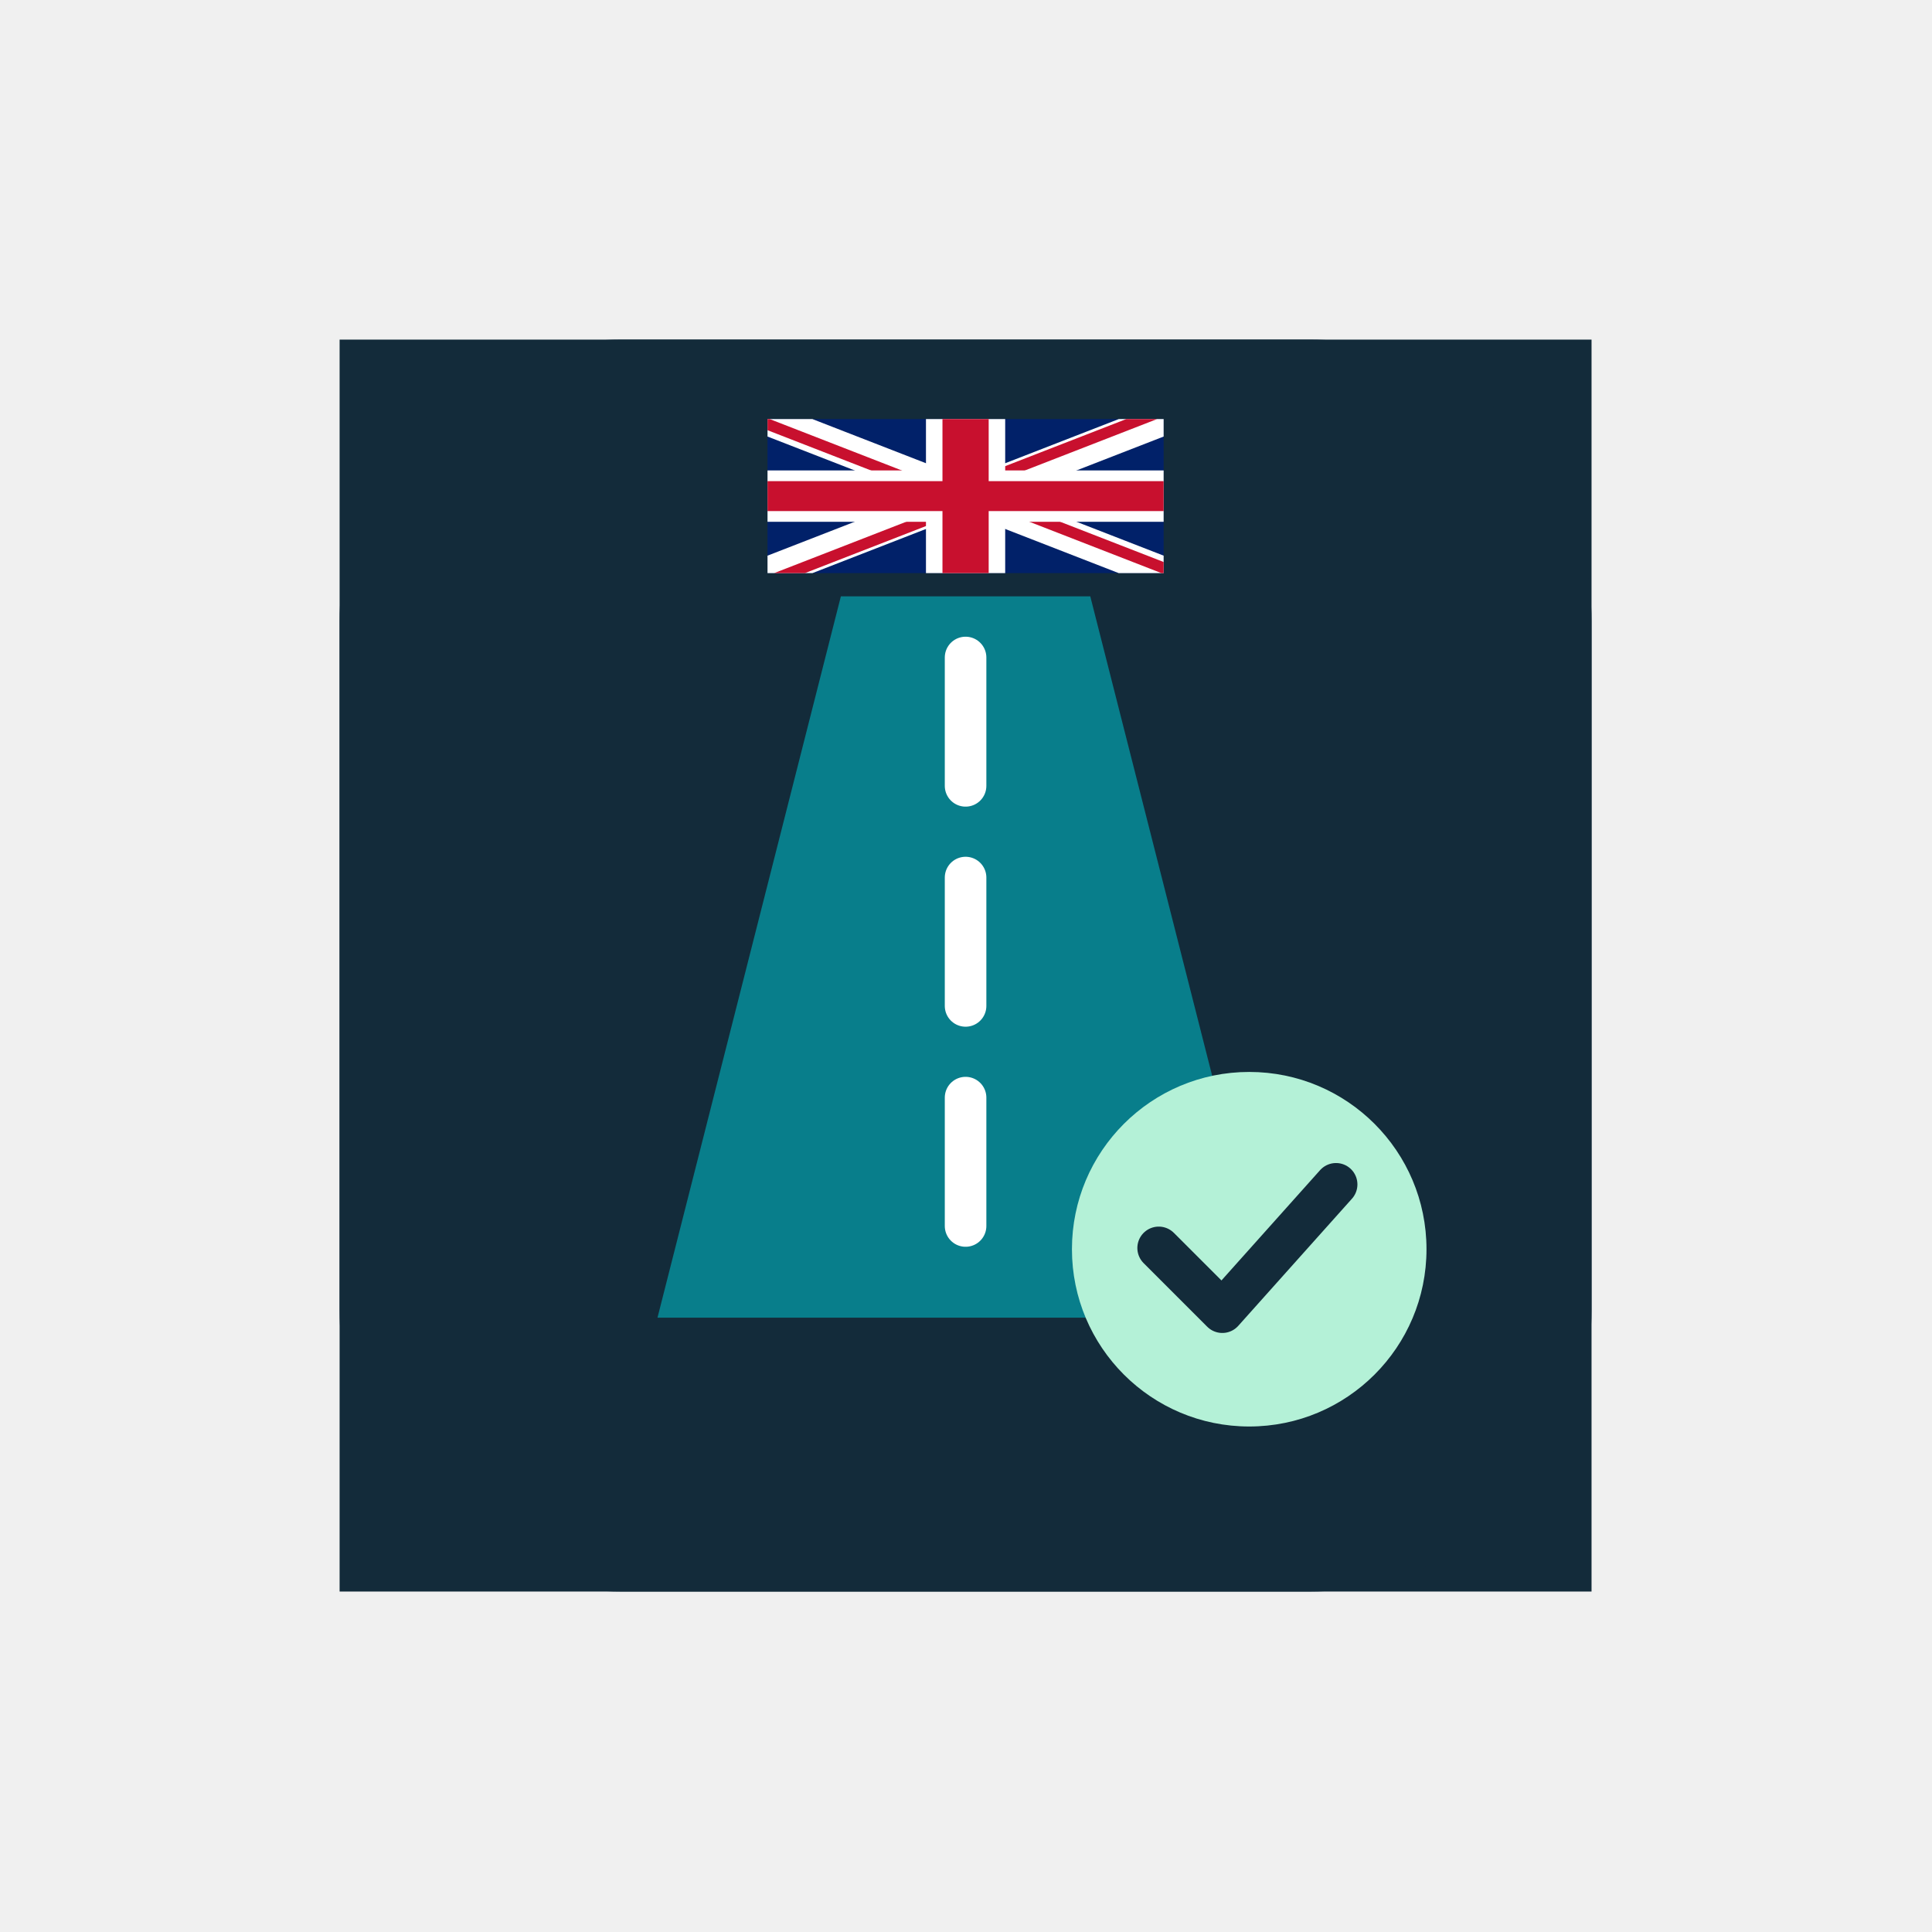
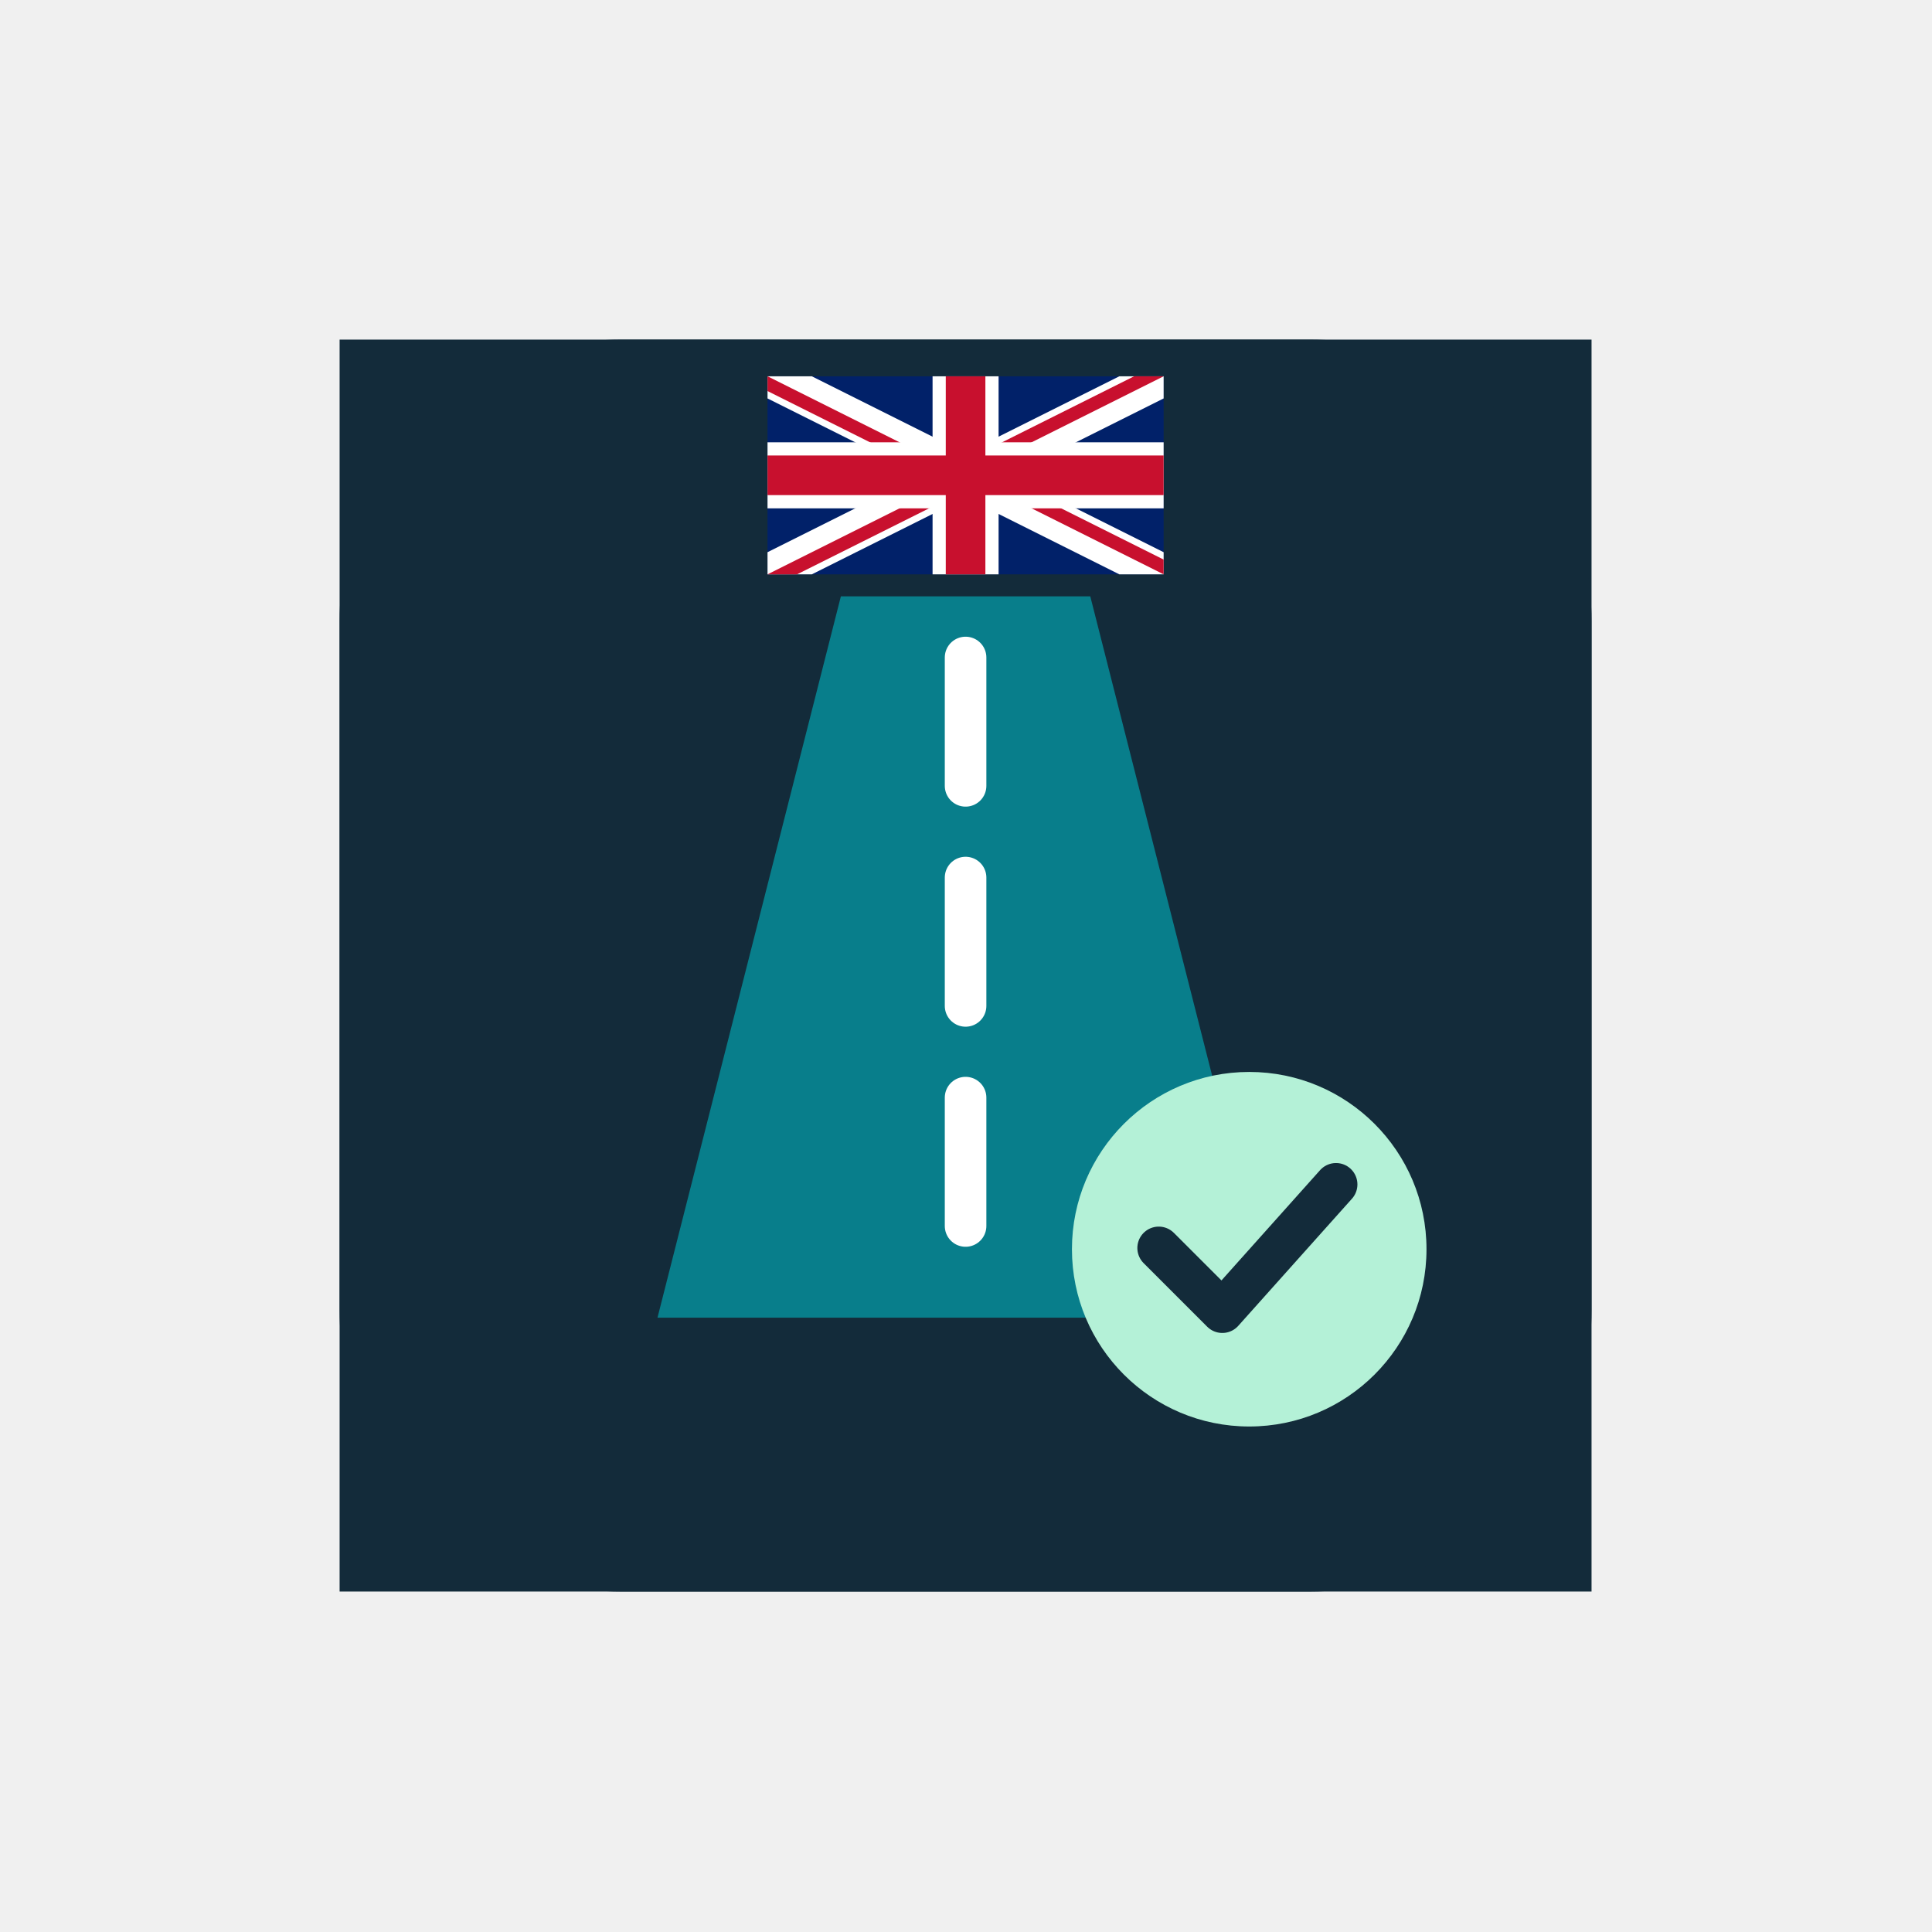
<svg xmlns="http://www.w3.org/2000/svg" width="1024" height="1024" viewBox="0 0 1024 1024">
  <g transform="translate(180 180) scale(0.648)">
    <rect width="1024" height="1024" fill="#132B3A" />
    <rect width="1024" height="1024" rx="230" fill="#132B3A" />
    <path d="M260 800L410 210H614L764 800Z" fill="#087E8B" />
    <path d="M512 260V365M512 440V545M512 620V725" stroke="#FFF" stroke-width="34" stroke-linecap="round" />
    <circle cx="744" cy="744" r="145" fill="#B4F1D7" />
    <path d="M670 743L722 795L815 691" fill="none" stroke="#132B3A" stroke-width="35" stroke-linecap="round" stroke-linejoin="round" />
-     <g transform="translate(350 65) scale(5.4 3.5)">
+     <g transform="translate(512 111) scale(5.4)">
      <defs>
-         <clipPath id="edge">
-           <rect width="60" height="36" />
+         <clipPath id="f">
+           <path d="M-30-15h60v30h-60z" />
+         </clipPath>
+         <clipPath id="s">
+           <path d="M0 0h30v15zM0 0v15h-30zM0 0h-30v-15zM0 0v-15h30z" />
        </clipPath>
      </defs>
-       <g clip-path="url(#edge)">
-         <rect width="60" height="36" fill="#012169" />
-         <path d="M0 0L60 36M60 0L0 36" stroke="#FFF" stroke-width="7" />
-         <path d="M-2 0L28 18M32 18L62 36M60 -2L30 16M30 20L0 38" stroke="#C8102E" stroke-width="2.4" />
-         <path d="M30 0V36M0 18H60" stroke="#FFF" stroke-width="12" />
-         <path d="M30 0V36M0 18H60" stroke="#C8102E" stroke-width="7" />
+       <g clip-path="url(#f)">
+         <path d="M-30-15h60v30h-60z" fill="#012169" />
+         <path d="M-30-15L30 15M30-15L-30 15" stroke="white" stroke-width="6" />
+         <path d="M-30-15L30 15M30-15L-30 15" stroke="#C8102E" stroke-width="4" clip-path="url(#s)" />
+         <path d="M0-15V15M-30 0H30" stroke="white" stroke-width="10" />
+         <path d="M0-15V15M-30 0H30" stroke="#C8102E" stroke-width="6" />
      </g>
    </g>
  </g>
</svg>
